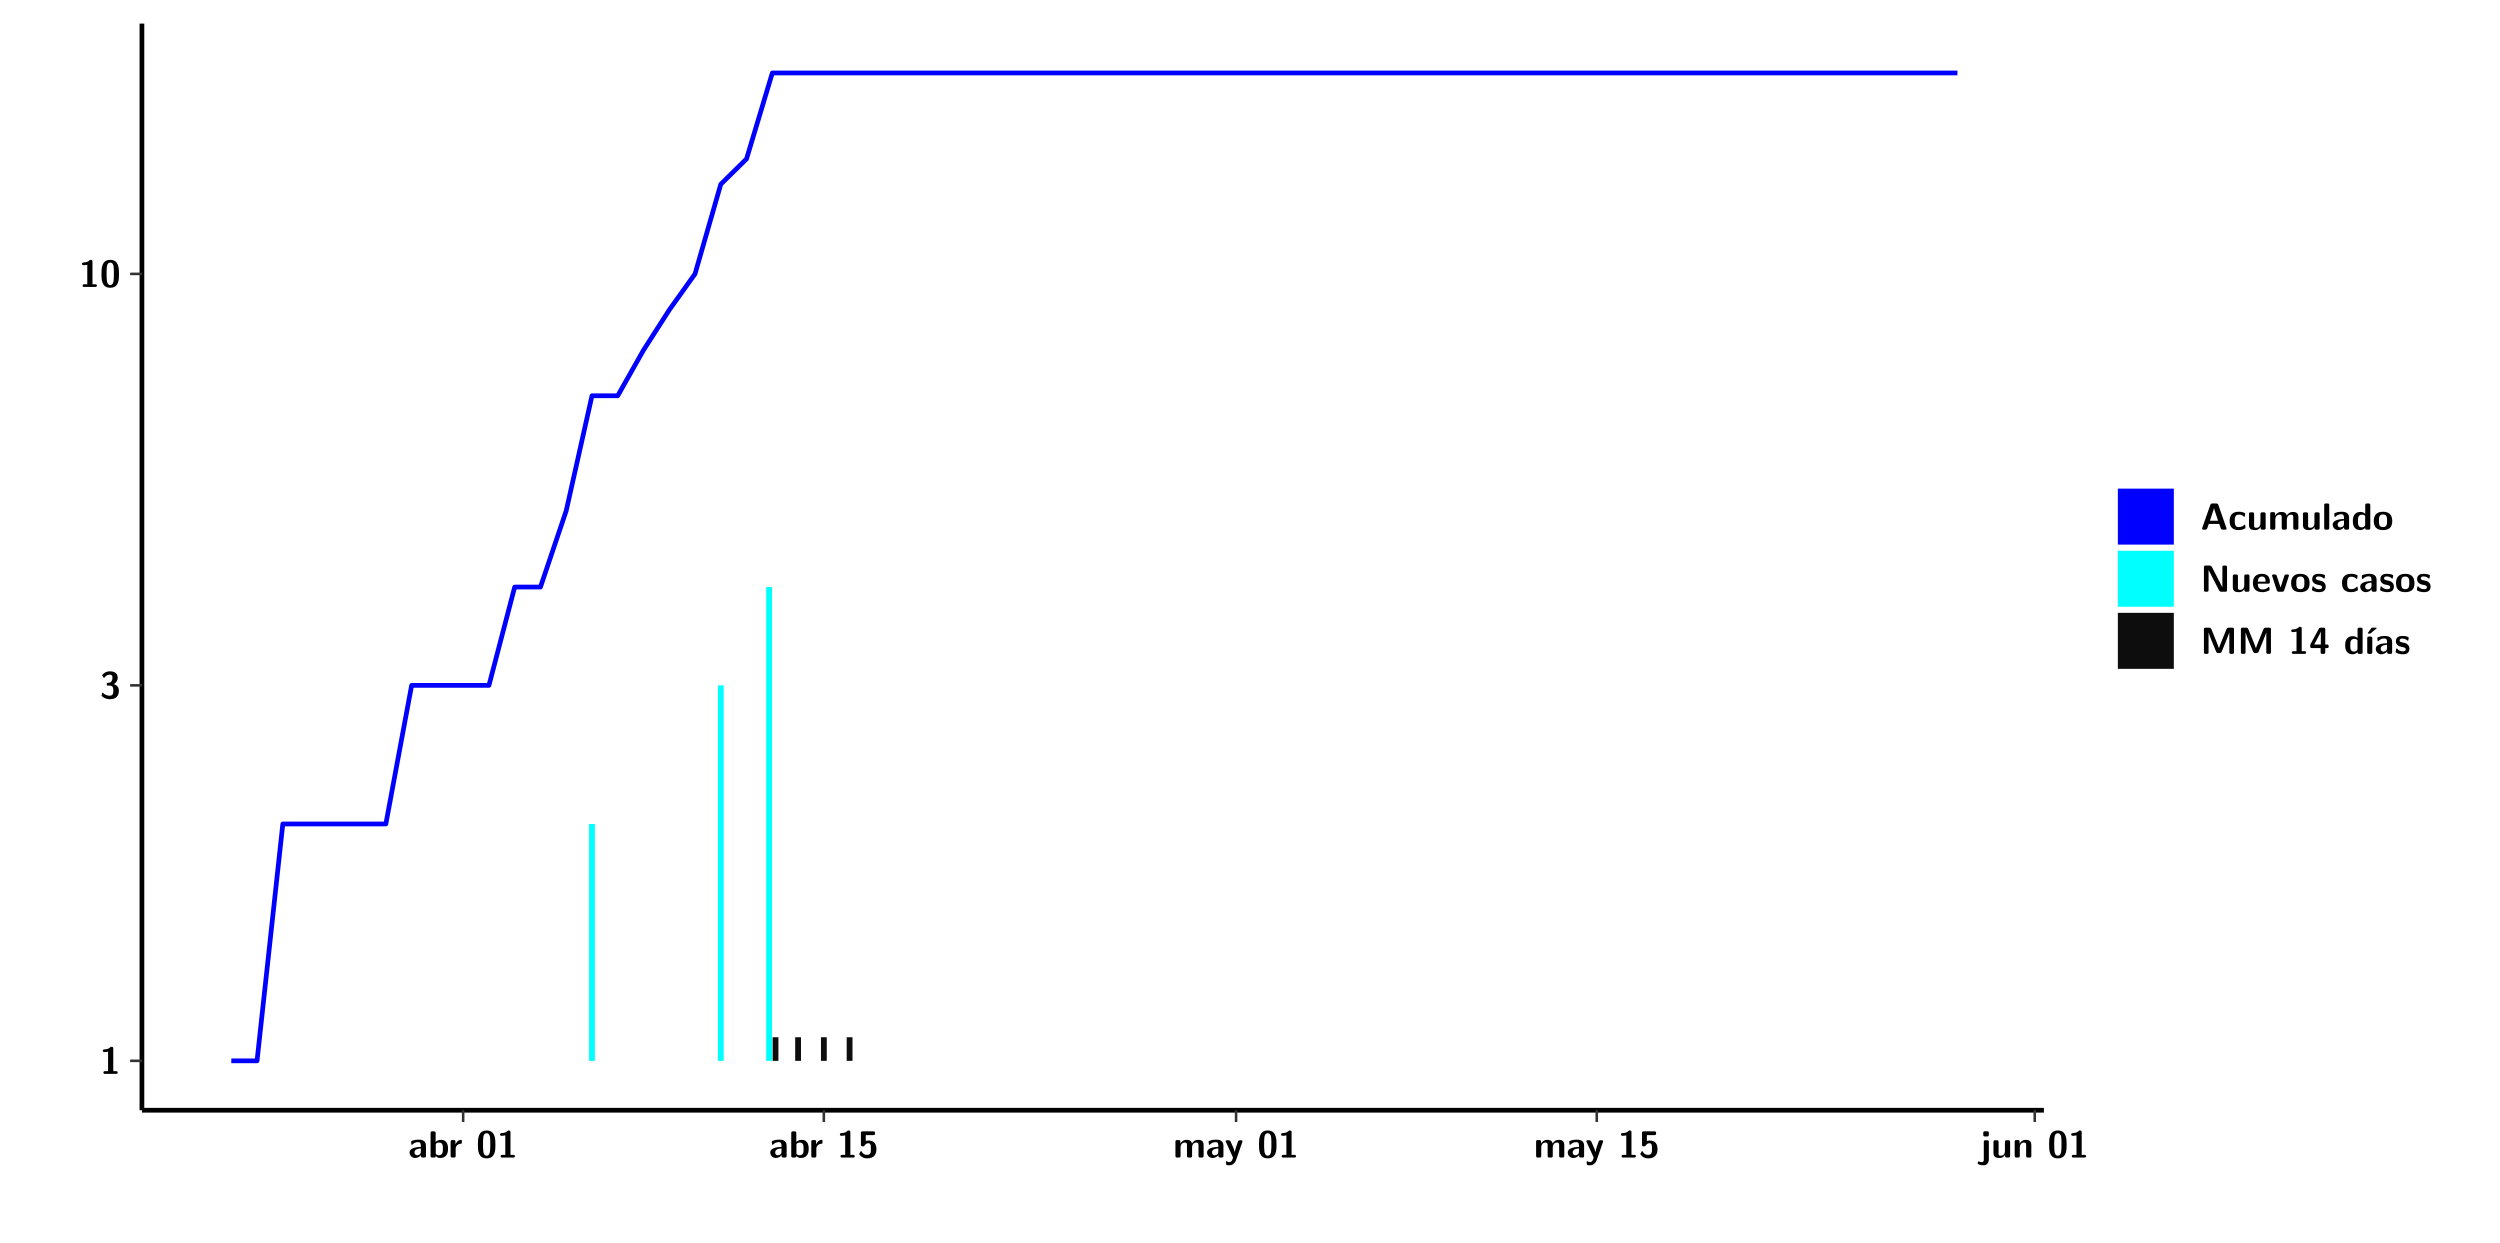
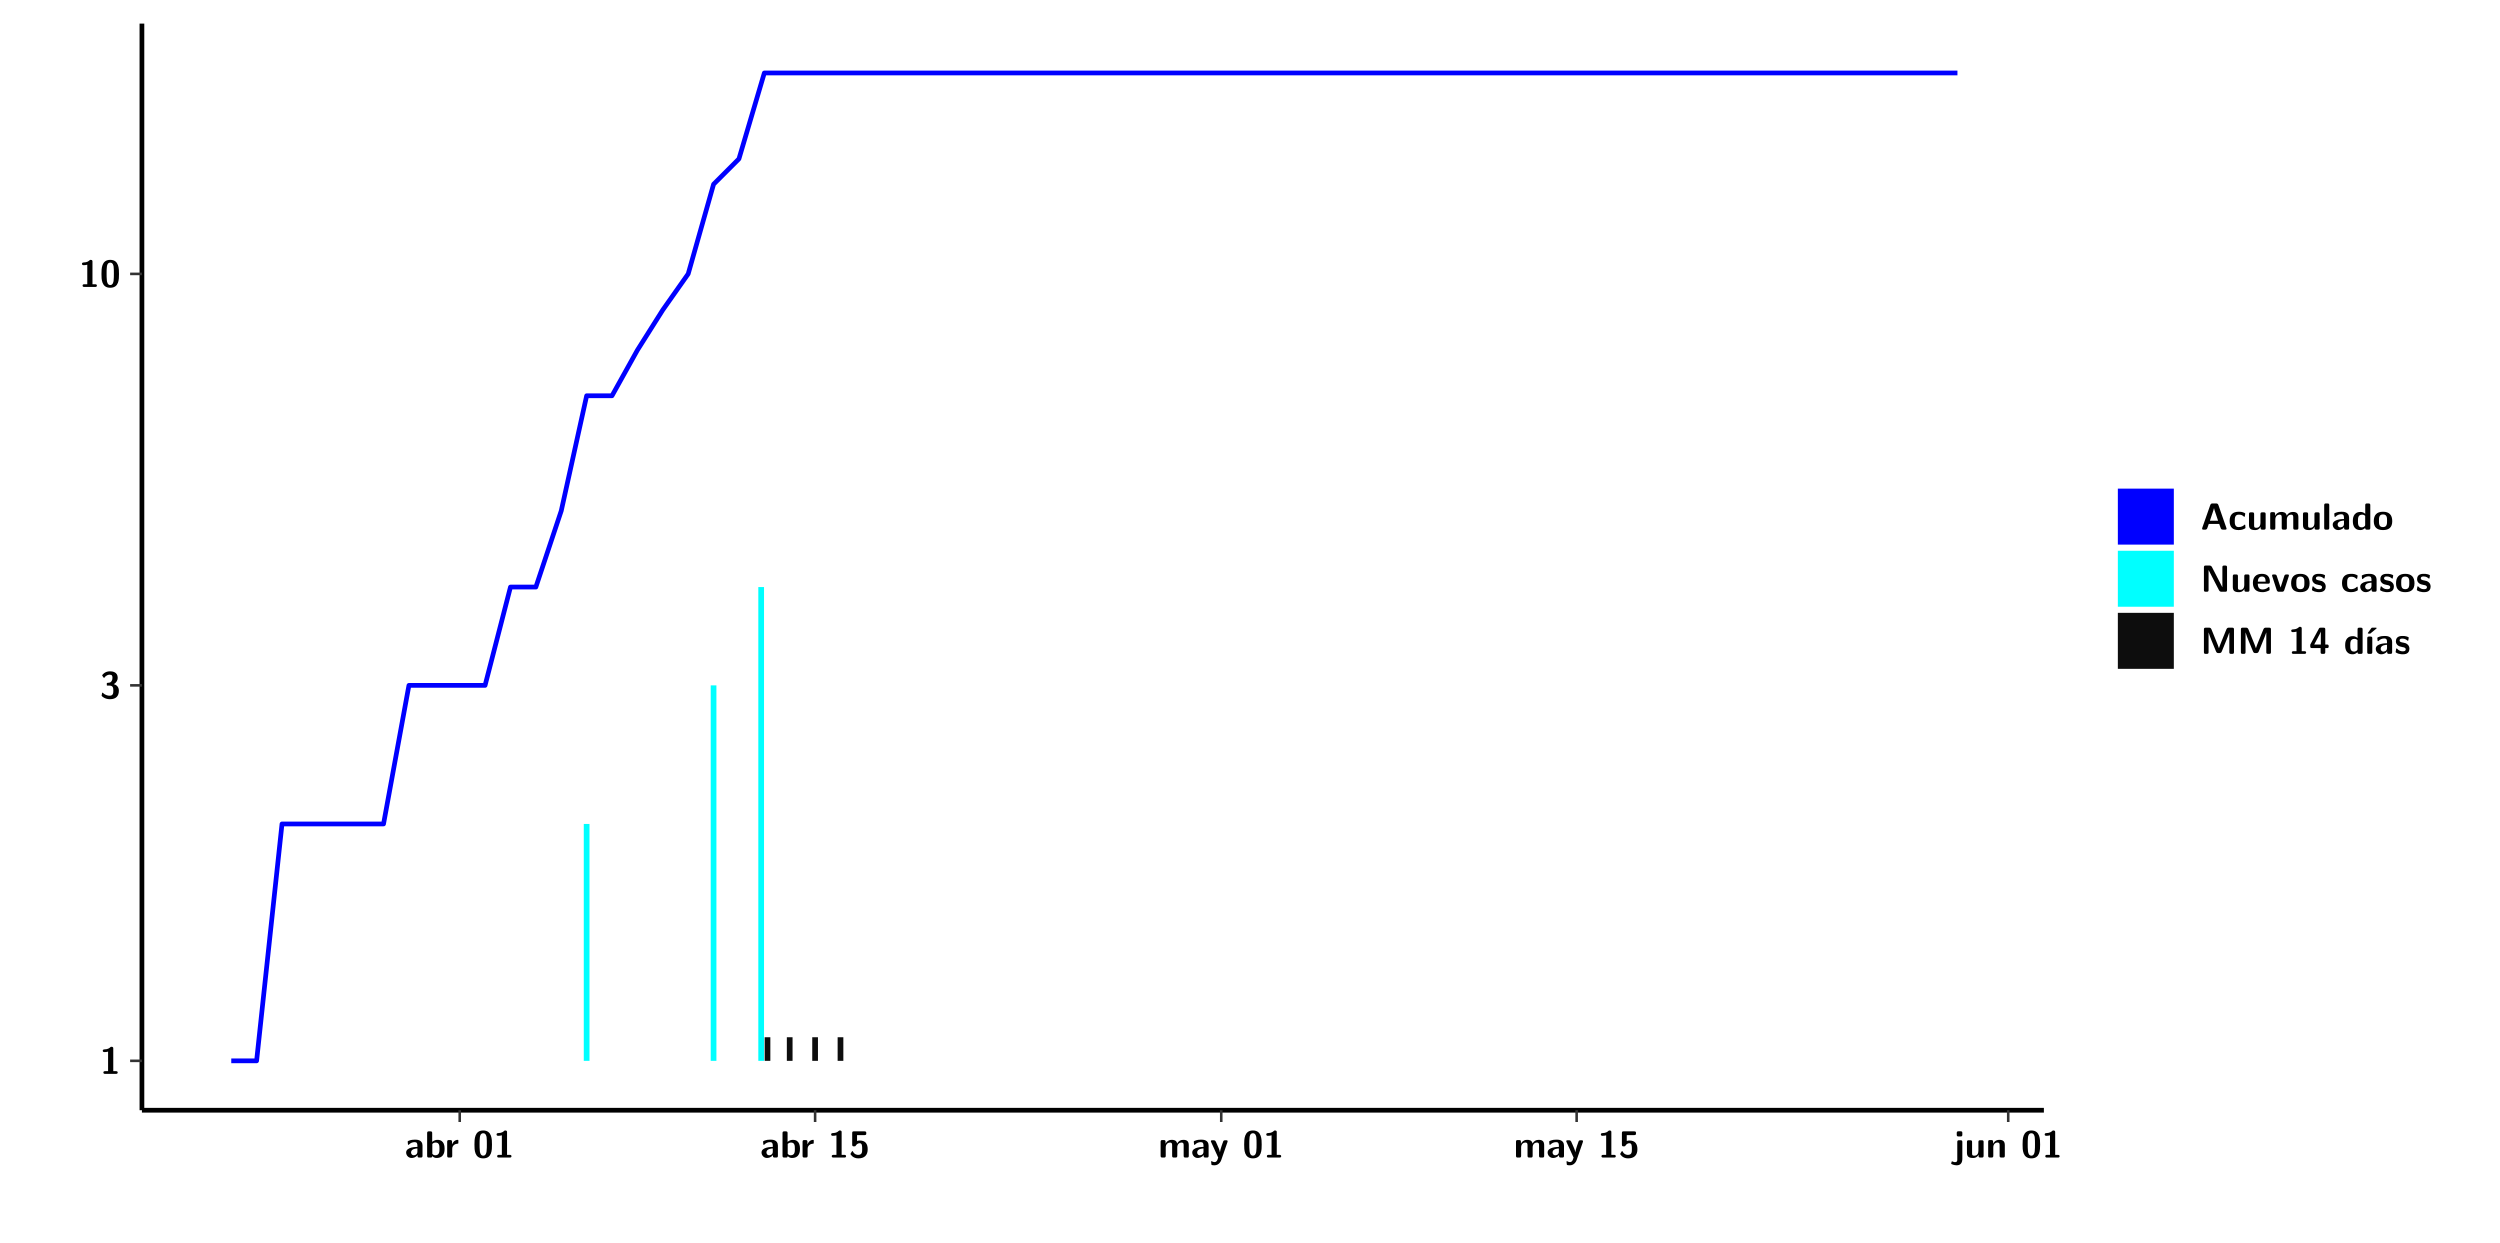
<svg xmlns="http://www.w3.org/2000/svg" xmlns:xlink="http://www.w3.org/1999/xlink" width="579.653pt" height="288pt" viewBox="0 0 579.653 288" version="1.1">
  <defs>
    <g>
      <symbol overflow="visible" id="glyph0-0">
        <path style="stroke:none;" d="" />
      </symbol>
      <symbol overflow="visible" id="glyph0-1">
        <path style="stroke:none;" d="M 3.109 -5.859 C 3.109 -6.016 3.109 -6.281 2.719 -6.281 C 2.547 -6.281 2.516 -6.266 2.406 -6.156 C 2.25 -6.016 1.922 -5.688 1.047 -5.672 C 0.891 -5.672 0.672 -5.609 0.672 -5.359 C 0.672 -5.047 0.969 -5.047 1.094 -5.047 C 1.344 -5.047 1.656 -5.078 1.906 -5.156 L 1.906 -0.625 L 1.234 -0.625 C 1.109 -0.625 0.812 -0.625 0.812 -0.312 C 0.812 0 1.109 0 1.234 0 L 3.719 0 C 3.828 0 4.141 0 4.141 -0.312 C 4.141 -0.625 3.828 -0.625 3.719 -0.625 L 3.109 -0.625 Z M 3.109 -5.859 " />
      </symbol>
      <symbol overflow="visible" id="glyph0-2">
        <path style="stroke:none;" d="M 0.844 -4.859 C 0.906 -4.766 0.953 -4.766 0.969 -4.766 C 1.031 -4.766 1.047 -4.797 1.094 -4.859 C 1.547 -5.5 2.172 -5.5 2.281 -5.5 C 2.844 -5.5 2.922 -5.203 2.922 -4.781 C 2.922 -4.656 2.922 -4.234 2.641 -3.906 C 2.438 -3.656 2.219 -3.641 1.953 -3.625 C 1.859 -3.609 1.688 -3.609 1.672 -3.578 C 1.609 -3.562 1.609 -3.5 1.609 -3.359 L 1.609 -3.203 C 1.609 -2.984 1.609 -2.969 1.844 -2.969 L 2.219 -2.969 C 3.031 -2.969 3.125 -2.469 3.125 -1.797 C 3.125 -1.203 3.062 -0.625 2.266 -0.625 C 1.984 -0.625 1.328 -0.688 0.75 -1.25 C 0.672 -1.328 0.656 -1.328 0.625 -1.328 C 0.531 -1.328 0.516 -1.25 0.516 -1.234 C 0.516 -1.234 0.406 -0.672 0.406 -0.625 C 0.406 -0.516 1.156 0.188 2.312 0.188 C 3.812 0.188 4.406 -0.609 4.406 -1.781 C 4.406 -2.562 3.984 -3.109 3.203 -3.297 C 3.906 -3.688 4.141 -4.266 4.141 -4.766 C 4.141 -6.156 2.891 -6.281 2.328 -6.281 C 1.125 -6.281 0.531 -5.422 0.531 -5.344 C 0.531 -5.297 0.594 -5.219 0.594 -5.219 Z M 0.844 -4.859 " />
      </symbol>
      <symbol overflow="visible" id="glyph0-3">
        <path style="stroke:none;" d="M 4.438 -3 C 4.438 -4.203 4.438 -6.281 2.406 -6.281 C 0.375 -6.281 0.375 -4.219 0.375 -3 C 0.375 -1.812 0.375 0.188 2.406 0.188 C 4.438 0.188 4.438 -1.781 4.438 -3 Z M 2.406 -0.438 C 1.75 -0.438 1.656 -1.25 1.625 -1.484 C 1.562 -1.953 1.562 -2.766 1.562 -3.125 C 1.562 -3.641 1.562 -4.203 1.625 -4.641 C 1.641 -4.875 1.734 -5.641 2.406 -5.641 C 3.047 -5.641 3.156 -4.906 3.188 -4.734 C 3.25 -4.281 3.25 -3.594 3.25 -3.125 C 3.25 -2.625 3.25 -1.953 3.188 -1.469 C 3.156 -1.234 3.062 -0.438 2.406 -0.438 Z M 2.406 -0.438 " />
      </symbol>
      <symbol overflow="visible" id="glyph0-4">
        <path style="stroke:none;" d="M 4.062 -2.766 C 4.062 -4.156 2.734 -4.156 2.297 -4.156 C 1.891 -4.156 1.453 -4.125 0.859 -3.891 C 0.672 -3.797 0.625 -3.781 0.625 -3.688 C 0.625 -3.625 0.688 -3.109 0.688 -3.047 C 0.703 -2.984 0.75 -2.938 0.812 -2.938 C 0.844 -2.938 0.875 -2.969 0.906 -3 C 1.281 -3.391 1.719 -3.578 2.266 -3.578 C 2.734 -3.578 2.875 -3.297 2.875 -2.781 L 2.875 -2.469 C 2.562 -2.469 0.266 -2.453 0.266 -1.172 C 0.266 -0.547 0.766 0.094 1.531 0.094 C 1.828 0.094 2.484 0.016 2.906 -0.594 L 2.906 -0.422 C 2.906 -0.141 2.969 0 3.328 0 L 3.641 0 C 3.984 0 4.062 -0.109 4.062 -0.422 Z M 2.875 -1.344 C 2.875 -0.531 2.047 -0.531 2.016 -0.531 C 1.641 -0.531 1.406 -0.844 1.406 -1.188 C 1.406 -2.047 2.625 -2.109 2.875 -2.109 Z M 2.875 -1.344 " />
      </symbol>
      <symbol overflow="visible" id="glyph0-5">
        <path style="stroke:none;" d="M 1.703 -5.656 C 1.703 -5.938 1.641 -6.078 1.281 -6.078 L 0.953 -6.078 C 0.641 -6.078 0.531 -5.984 0.531 -5.656 L 0.531 -0.422 C 0.531 -0.109 0.625 0 0.953 0 L 1.312 0 C 1.453 0 1.719 0 1.734 -0.344 C 2.125 0.094 2.578 0.094 2.719 0.094 C 4.578 0.094 4.578 -1.594 4.578 -2.031 C 4.578 -2.453 4.578 -4.109 2.938 -4.109 C 2.219 -4.109 1.781 -3.703 1.703 -3.625 Z M 1.734 -3.172 C 1.844 -3.281 2.109 -3.484 2.5 -3.484 C 3.391 -3.484 3.391 -2.672 3.391 -2.016 C 3.391 -1.375 3.391 -0.531 2.406 -0.531 C 2.047 -0.531 1.828 -0.75 1.734 -0.875 Z M 1.734 -3.172 " />
      </symbol>
      <symbol overflow="visible" id="glyph0-6">
        <path style="stroke:none;" d="M 1.703 -2.016 C 1.703 -2.844 2.391 -3.188 2.938 -3.219 C 3.109 -3.234 3.125 -3.234 3.125 -3.469 L 3.125 -3.875 C 3.125 -4.047 3.125 -4.109 2.969 -4.109 C 2.719 -4.109 2.078 -4.031 1.672 -3.078 L 1.656 -3.078 L 1.656 -3.641 C 1.656 -3.922 1.594 -4.062 1.234 -4.062 L 0.953 -4.062 C 0.641 -4.062 0.531 -3.969 0.531 -3.641 L 0.531 -0.422 C 0.531 -0.109 0.625 0 0.953 0 L 1.281 0 C 1.609 0 1.703 -0.109 1.703 -0.422 Z M 1.703 -2.016 " />
      </symbol>
      <symbol overflow="visible" id="glyph0-7">
        <path style="stroke:none;" d="M 1.859 -5.203 L 3.578 -5.203 C 4 -5.203 4 -5.406 4 -5.641 C 4 -5.875 4 -6.078 3.578 -6.078 L 1.141 -6.078 C 0.875 -6.078 0.734 -6.031 0.734 -5.688 L 0.734 -3 C 0.734 -2.609 0.922 -2.594 1.172 -2.594 C 1.391 -2.594 1.469 -2.594 1.594 -2.812 C 1.812 -3.141 2.109 -3.328 2.469 -3.328 C 3.047 -3.328 3.047 -2.656 3.047 -1.969 C 3.047 -1.297 3.047 -0.625 2.125 -0.625 C 1.844 -0.625 1.25 -0.703 0.906 -1.406 C 0.875 -1.453 0.844 -1.5 0.781 -1.5 C 0.719 -1.5 0.703 -1.469 0.656 -1.391 C 0.531 -1.188 0.328 -0.891 0.328 -0.828 C 0.328 -0.75 0.891 0.188 2.141 0.188 C 3.562 0.188 4.328 -0.516 4.328 -1.938 C 4.328 -3.094 3.844 -3.953 2.5 -3.953 C 2.281 -3.953 2.078 -3.922 1.859 -3.844 Z M 1.859 -5.203 " />
      </symbol>
      <symbol overflow="visible" id="glyph0-8">
        <path style="stroke:none;" d="M 7.062 -2.844 C 7.062 -3.75 6.672 -4.109 5.781 -4.109 C 5.156 -4.109 4.688 -3.828 4.359 -3.25 C 4.219 -4.078 3.484 -4.109 3.109 -4.109 C 2.938 -4.109 2.578 -4.109 2.188 -3.828 C 1.906 -3.625 1.734 -3.344 1.672 -3.203 L 1.672 -3.641 C 1.672 -3.922 1.609 -4.062 1.25 -4.062 L 0.953 -4.062 C 0.625 -4.062 0.531 -3.969 0.531 -3.641 L 0.531 -0.422 C 0.531 -0.109 0.625 0 0.953 0 L 1.297 0 C 1.625 0 1.719 -0.109 1.719 -0.422 L 1.719 -2.359 C 1.719 -3.141 2.25 -3.484 2.688 -3.484 C 3.109 -3.484 3.203 -3.297 3.203 -2.828 L 3.203 -0.422 C 3.203 -0.109 3.297 0 3.625 0 L 3.969 0 C 4.297 0 4.391 -0.109 4.391 -0.422 L 4.391 -2.359 C 4.391 -3.141 4.922 -3.484 5.359 -3.484 C 5.781 -3.484 5.875 -3.297 5.875 -2.828 L 5.875 -0.422 C 5.875 -0.109 5.969 0 6.297 0 L 6.641 0 C 6.984 0 7.062 -0.109 7.062 -0.422 Z M 7.062 -2.844 " />
      </symbol>
      <symbol overflow="visible" id="glyph0-9">
        <path style="stroke:none;" d="M 4.109 -3.609 C 4.141 -3.719 4.141 -3.734 4.141 -3.781 C 4.141 -4.016 3.906 -4.016 3.797 -4.016 L 3.609 -4.016 C 3.469 -4.016 3.266 -4.016 3.141 -3.812 C 3.109 -3.766 2.406 -1.828 2.359 -1.25 L 2.344 -1.25 C 2.312 -1.672 1.953 -2.484 1.562 -3.328 C 1.328 -3.891 1.266 -4.016 0.828 -4.016 L 0.594 -4.016 C 0.469 -4.016 0.25 -4.016 0.25 -3.781 C 0.25 -3.75 0.281 -3.688 0.297 -3.641 L 1.953 0 C 1.891 0.188 1.859 0.281 1.828 0.375 C 1.734 0.656 1.578 1.047 1.109 1.047 C 0.812 1.047 0.609 0.922 0.516 0.875 C 0.469 0.844 0.453 0.828 0.422 0.828 C 0.391 0.828 0.312 0.859 0.312 0.969 C 0.312 1.031 0.375 1.641 0.391 1.672 C 0.469 1.781 0.953 1.797 1.094 1.797 C 2.172 1.797 2.609 0.766 2.672 0.547 Z M 4.109 -3.609 " />
      </symbol>
      <symbol overflow="visible" id="glyph0-10">
        <path style="stroke:none;" d="M 1.969 -5.672 C 1.969 -5.953 1.906 -6.094 1.547 -6.094 L 1.094 -6.094 C 0.766 -6.094 0.672 -5.984 0.672 -5.672 L 0.672 -5.312 C 0.672 -5.031 0.734 -4.891 1.094 -4.891 L 1.547 -4.891 C 1.875 -4.891 1.969 -5 1.969 -5.312 Z M 0.797 0.484 C 0.797 0.703 0.797 1.062 0.25 1.062 C 0.156 1.062 -0.094 1.031 -0.266 0.922 C -0.359 0.875 -0.375 0.875 -0.406 0.875 C -0.484 0.875 -0.5 0.922 -0.547 1.094 C -0.609 1.281 -0.625 1.359 -0.625 1.391 C -0.625 1.547 0.109 1.797 0.656 1.797 C 1.625 1.797 1.969 1.141 1.969 0.281 L 1.969 -3.594 C 1.969 -3.875 1.906 -4.016 1.547 -4.016 L 1.219 -4.016 C 0.891 -4.016 0.797 -3.906 0.797 -3.594 Z M 0.797 0.484 " />
      </symbol>
      <symbol overflow="visible" id="glyph0-11">
        <path style="stroke:none;" d="M 4.391 -3.594 C 4.391 -3.875 4.328 -4.016 3.969 -4.016 L 3.609 -4.016 C 3.281 -4.016 3.188 -3.906 3.188 -3.594 L 3.188 -1.516 C 3.188 -0.938 2.891 -0.438 2.266 -0.438 C 1.766 -0.438 1.719 -0.562 1.719 -1.031 L 1.719 -3.594 C 1.719 -3.875 1.656 -4.016 1.297 -4.016 L 0.953 -4.016 C 0.625 -4.016 0.531 -3.922 0.531 -3.594 L 0.531 -1.109 C 0.531 -0.172 1.031 0.094 1.953 0.094 C 2.188 0.094 2.812 0.094 3.219 -0.656 L 3.219 -0.422 C 3.219 -0.141 3.281 0 3.641 0 L 3.969 0 C 4.297 0 4.391 -0.109 4.391 -0.422 Z M 4.391 -3.594 " />
      </symbol>
      <symbol overflow="visible" id="glyph0-12">
        <path style="stroke:none;" d="M 4.391 -2.844 C 4.391 -3.75 4 -4.109 3.109 -4.109 C 2.188 -4.109 1.781 -3.438 1.672 -3.203 L 1.672 -3.641 C 1.672 -3.922 1.609 -4.062 1.25 -4.062 L 0.953 -4.062 C 0.625 -4.062 0.531 -3.969 0.531 -3.641 L 0.531 -0.422 C 0.531 -0.109 0.625 0 0.953 0 L 1.297 0 C 1.625 0 1.719 -0.109 1.719 -0.422 L 1.719 -2.359 C 1.719 -3.125 2.219 -3.484 2.688 -3.484 C 3.109 -3.484 3.188 -3.281 3.188 -2.828 L 3.188 -0.422 C 3.188 -0.141 3.25 0 3.609 0 L 3.969 0 C 4.297 0 4.391 -0.109 4.391 -0.422 Z M 4.391 -2.844 " />
      </symbol>
      <symbol overflow="visible" id="glyph0-13">
        <path style="stroke:none;" d="M 4.156 -5.703 C 4.031 -6.078 3.766 -6.078 3.594 -6.078 L 2.828 -6.078 C 2.641 -6.078 2.391 -6.078 2.266 -5.703 L 0.406 -0.406 C 0.375 -0.297 0.375 -0.281 0.375 -0.234 C 0.375 0 0.594 0 0.703 0 L 1.031 0 C 1.188 0 1.453 0 1.578 -0.344 L 1.922 -1.328 L 4.344 -1.328 L 4.641 -0.484 C 4.75 -0.172 4.812 0 5.234 0 L 5.703 0 C 5.828 0 6.047 0 6.047 -0.234 C 6.047 -0.281 6.047 -0.297 6 -0.406 Z M 2.812 -3.938 C 2.938 -4.328 3.062 -4.656 3.125 -4.969 L 3.141 -4.969 C 3.188 -4.766 3.188 -4.75 3.25 -4.547 L 4.078 -2.078 L 2.188 -2.078 Z M 2.812 -3.938 " />
      </symbol>
      <symbol overflow="visible" id="glyph0-14">
        <path style="stroke:none;" d="M 4 -0.438 C 4 -0.531 3.969 -0.938 3.953 -1.047 C 3.953 -1.078 3.938 -1.172 3.844 -1.172 C 3.812 -1.172 3.797 -1.172 3.703 -1.078 C 3.562 -0.953 3.141 -0.594 2.422 -0.594 C 1.516 -0.594 1.516 -1.469 1.516 -2.031 C 1.516 -2.75 1.562 -3.484 2.453 -3.484 C 3.031 -3.484 3.266 -3.344 3.578 -3.078 C 3.688 -2.984 3.703 -2.984 3.734 -2.984 C 3.828 -2.984 3.844 -3.062 3.844 -3.094 C 3.859 -3.172 3.953 -3.656 3.953 -3.703 C 3.953 -3.781 3.891 -3.812 3.75 -3.891 C 3.328 -4.078 3.062 -4.156 2.453 -4.156 C 1.141 -4.156 0.328 -3.547 0.328 -2.016 C 0.328 -0.562 1.078 0.094 2.406 0.094 C 2.641 0.094 3.172 0.094 3.75 -0.203 C 4 -0.344 4 -0.344 4 -0.438 Z M 4 -0.438 " />
      </symbol>
      <symbol overflow="visible" id="glyph0-15">
        <path style="stroke:none;" d="M 1.703 -5.656 C 1.703 -5.938 1.641 -6.078 1.281 -6.078 L 0.953 -6.078 C 0.641 -6.078 0.531 -5.984 0.531 -5.656 L 0.531 -0.422 C 0.531 -0.109 0.625 0 0.953 0 L 1.281 0 C 1.609 0 1.703 -0.109 1.703 -0.422 Z M 1.703 -5.656 " />
      </symbol>
      <symbol overflow="visible" id="glyph0-16">
        <path style="stroke:none;" d="M 4.375 -5.656 C 4.375 -5.938 4.312 -6.078 3.953 -6.078 L 3.625 -6.078 C 3.297 -6.078 3.203 -5.969 3.203 -5.656 L 3.203 -3.672 C 2.812 -4.047 2.375 -4.109 2.109 -4.109 C 0.328 -4.109 0.328 -2.422 0.328 -2 C 0.328 -1.594 0.328 0.094 2.062 0.094 C 2.422 0.094 2.812 -0.016 3.188 -0.406 C 3.188 -0.094 3.297 0 3.609 0 L 3.953 0 C 4.281 0 4.375 -0.109 4.375 -0.422 Z M 3.188 -1.094 C 3.188 -0.953 3.188 -0.875 2.922 -0.688 C 2.703 -0.547 2.5 -0.531 2.406 -0.531 C 1.516 -0.531 1.516 -1.344 1.516 -2 C 1.516 -2.656 1.516 -3.484 2.5 -3.484 C 2.75 -3.484 2.984 -3.391 3.188 -3.203 Z M 3.188 -1.094 " />
      </symbol>
      <symbol overflow="visible" id="glyph0-17">
        <path style="stroke:none;" d="M 4.547 -1.969 C 4.547 -3.406 3.844 -4.156 2.406 -4.156 C 0.953 -4.156 0.266 -3.391 0.266 -1.969 C 0.266 -0.547 1.031 0.094 2.406 0.094 C 3.781 0.094 4.547 -0.531 4.547 -1.969 Z M 2.406 -0.594 C 1.469 -0.594 1.469 -1.375 1.469 -2.078 C 1.469 -2.75 1.469 -3.531 2.406 -3.531 C 3.344 -3.531 3.344 -2.766 3.344 -2.078 C 3.344 -1.391 3.344 -0.594 2.406 -0.594 Z M 2.406 -0.594 " />
      </symbol>
      <symbol overflow="visible" id="glyph0-18">
        <path style="stroke:none;" d="M 2.656 -5.734 C 2.469 -6.078 2.203 -6.078 2.031 -6.078 L 1.219 -6.078 C 0.906 -6.078 0.797 -5.984 0.797 -5.656 L 0.797 -0.422 C 0.797 -0.109 0.891 0 1.219 0 L 1.453 0 C 1.781 0 1.875 -0.109 1.875 -0.422 L 1.875 -5.016 L 1.891 -5.016 L 4.297 -0.344 C 4.484 0 4.75 0 4.922 0 L 5.734 0 C 6.062 0 6.156 -0.109 6.156 -0.422 L 6.156 -5.656 C 6.156 -5.938 6.094 -6.078 5.734 -6.078 L 5.5 -6.078 C 5.156 -6.078 5.078 -5.969 5.078 -5.656 L 5.078 -1.062 L 5.062 -1.062 Z M 2.656 -5.734 " />
      </symbol>
      <symbol overflow="visible" id="glyph0-19">
        <path style="stroke:none;" d="M 3.781 -1.875 C 3.984 -1.875 4.203 -1.891 4.203 -2.281 C 4.203 -3.406 3.672 -4.156 2.359 -4.156 C 0.969 -4.156 0.266 -3.375 0.266 -2.047 C 0.266 -0.609 1.109 0.094 2.484 0.094 C 2.812 0.094 3.312 0.047 3.891 -0.234 C 4.078 -0.328 4.141 -0.359 4.141 -0.469 C 4.141 -0.531 4.125 -0.781 4.109 -0.844 C 4.078 -1.125 4.062 -1.125 3.984 -1.125 C 3.953 -1.125 3.938 -1.125 3.844 -1.047 C 3.328 -0.594 2.797 -0.531 2.516 -0.531 C 1.531 -0.531 1.422 -1.312 1.391 -1.875 Z M 1.406 -2.344 C 1.422 -2.875 1.609 -3.531 2.359 -3.531 C 3.062 -3.531 3.203 -3.031 3.219 -2.344 Z M 1.406 -2.344 " />
      </symbol>
      <symbol overflow="visible" id="glyph0-20">
        <path style="stroke:none;" d="M 4.109 -3.609 C 4.141 -3.719 4.141 -3.75 4.141 -3.766 C 4.141 -4.016 3.922 -4.016 3.797 -4.016 L 3.609 -4.016 C 3.25 -4.016 3.141 -3.891 3.062 -3.641 L 2.203 -0.984 L 1.328 -3.641 C 1.266 -3.828 1.203 -4.016 0.781 -4.016 L 0.578 -4.016 C 0.453 -4.016 0.234 -4.016 0.234 -3.766 C 0.234 -3.75 0.234 -3.719 0.266 -3.609 L 1.312 -0.375 C 1.438 0 1.703 0 1.859 0 L 2.5 0 C 2.672 0 2.938 0 3.062 -0.375 Z M 4.109 -3.609 " />
      </symbol>
      <symbol overflow="visible" id="glyph0-21">
        <path style="stroke:none;" d="M 3.469 -1.234 C 3.469 -1.734 3.203 -2.031 3.047 -2.172 C 2.703 -2.484 2.391 -2.547 2.031 -2.609 C 1.547 -2.703 1.188 -2.766 1.188 -3.109 C 1.188 -3.469 1.484 -3.547 1.828 -3.547 C 2.406 -3.547 2.719 -3.328 2.953 -3.125 C 3.047 -3.047 3.062 -3.047 3.094 -3.047 C 3.188 -3.047 3.203 -3.125 3.203 -3.156 C 3.219 -3.219 3.312 -3.719 3.312 -3.766 C 3.312 -3.906 2.844 -4.031 2.75 -4.062 C 2.406 -4.156 2.125 -4.156 1.891 -4.156 C 1.5 -4.156 0.328 -4.156 0.328 -2.906 C 0.328 -2.484 0.516 -2.219 0.75 -2 C 1.062 -1.734 1.406 -1.672 1.906 -1.562 C 2.156 -1.531 2.609 -1.453 2.609 -1.062 C 2.609 -0.656 2.266 -0.594 1.922 -0.594 C 1.531 -0.594 1.047 -0.703 0.625 -1.188 C 0.594 -1.234 0.562 -1.266 0.516 -1.266 C 0.422 -1.266 0.406 -1.188 0.391 -1.125 C 0.375 -1.016 0.266 -0.516 0.266 -0.422 C 0.266 -0.266 0.922 -0.062 0.922 -0.047 C 1.406 0.094 1.766 0.094 1.922 0.094 C 2.359 0.094 3.469 0.062 3.469 -1.234 Z M 3.469 -1.234 " />
      </symbol>
      <symbol overflow="visible" id="glyph0-22">
        <path style="stroke:none;" d="M 4.859 -2.859 C 4.688 -2.422 4.359 -1.609 4.281 -1.312 C 4.203 -1.625 3.844 -2.484 3.656 -2.953 L 2.531 -5.719 C 2.391 -6.078 2.109 -6.078 1.953 -6.078 L 1.219 -6.078 C 0.906 -6.078 0.797 -5.984 0.797 -5.656 L 0.797 -0.422 C 0.797 -0.109 0.891 0 1.219 0 L 1.453 0 C 1.781 0 1.875 -0.109 1.875 -0.422 L 1.875 -4.953 L 1.891 -4.953 C 1.984 -4.562 2.375 -3.578 2.578 -3.062 L 3.609 -0.562 C 3.766 -0.188 3.969 -0.188 4.266 -0.188 C 4.562 -0.188 4.781 -0.188 4.938 -0.562 L 6.062 -3.328 C 6.141 -3.531 6.625 -4.719 6.672 -4.953 L 6.688 -4.953 L 6.688 -0.422 C 6.688 -0.141 6.75 0 7.109 0 L 7.344 0 C 7.672 0 7.766 -0.109 7.766 -0.422 L 7.766 -5.656 C 7.766 -5.938 7.703 -6.078 7.344 -6.078 L 6.609 -6.078 C 6.391 -6.078 6.172 -6.062 6.016 -5.703 Z M 4.859 -2.859 " />
      </symbol>
      <symbol overflow="visible" id="glyph0-23">
        <path style="stroke:none;" d="M 0.344 -2.297 C 0.266 -2.172 0.266 -2.141 0.266 -1.984 L 0.266 -1.766 C 0.266 -1.484 0.328 -1.344 0.688 -1.344 L 2.672 -1.344 L 2.672 -0.422 C 2.672 -0.141 2.719 0 3.078 0 L 3.328 0 C 3.656 0 3.75 -0.109 3.75 -0.422 L 3.75 -1.344 L 4.125 -1.344 C 4.391 -1.344 4.547 -1.406 4.547 -1.75 C 4.547 -2.078 4.422 -2.172 4.125 -2.172 L 3.75 -2.172 L 3.75 -5.656 C 3.75 -5.984 3.656 -6.078 3.328 -6.078 L 2.688 -6.078 C 2.531 -6.078 2.391 -6.078 2.281 -5.875 Z M 1.188 -2.172 C 2.578 -4.75 2.672 -5.016 2.703 -5.156 L 2.719 -5.156 L 2.719 -2.172 Z M 1.188 -2.172 " />
      </symbol>
      <symbol overflow="visible" id="glyph0-24">
        <path style="stroke:none;" d="M 3.906 -5.844 C 3.953 -5.875 4 -5.922 4 -5.969 C 4 -6.078 3.906 -6.078 3.766 -6.078 L 3.047 -6.078 C 2.875 -6.078 2.859 -6.078 2.781 -5.984 L 2.031 -4.953 C 1.953 -4.859 1.953 -4.844 1.953 -4.828 C 1.953 -4.703 2.047 -4.703 2.188 -4.703 L 2.516 -4.703 Z M 3.906 -5.844 " />
      </symbol>
      <symbol overflow="visible" id="glyph0-25">
        <path style="stroke:none;" d="M 1.703 -3.594 C 1.703 -3.875 1.641 -4.016 1.281 -4.016 L 0.953 -4.016 C 0.641 -4.016 0.531 -3.922 0.531 -3.594 L 0.531 -0.422 C 0.531 -0.109 0.625 0 0.953 0 L 1.281 0 C 1.609 0 1.703 -0.109 1.703 -0.422 Z M 1.703 -3.594 " />
      </symbol>
    </g>
    <clipPath id="clip1">
      <path d="M 0 0 L 576.008 0 L 576.008 288 L 0 288 Z M 0 0 " />
    </clipPath>
    <clipPath id="clip2">
      <path d="M 32.906 5.477 L 473.898 5.477 L 473.898 257.414 L 32.906 257.414 Z M 32.906 5.477 " />
    </clipPath>
  </defs>
  <g id="surface1">
    <g clip-path="url(#clip1)" clip-rule="nonzero">
      <path style="fill-rule:nonzero;fill:rgb(100%,100%,100%);fill-opacity:1;stroke-width:0.598;stroke-linecap:round;stroke-linejoin:round;stroke:rgb(100%,100%,100%);stroke-opacity:1;stroke-miterlimit:10;" d="M 0 0 L 0 288.004 L 576.008 288.004 L 576.008 0 Z M 0 0 " transform="matrix(1,0,0,-1,0,288)" />
    </g>
    <g clip-path="url(#clip2)" clip-rule="nonzero">
      <path style=" stroke:none;fill-rule:nonzero;fill:rgb(100%,100%,100%);fill-opacity:1;" d="M 32.906 257.414 L 32.906 5.477 L 473.898 5.477 L 473.898 257.414 Z M 32.906 257.414 " />
    </g>
-     <path style=" stroke:none;fill-rule:nonzero;fill:rgb(0%,100%,100%);fill-opacity:1;" d="M 136.578 245.969 L 136.578 191.043 L 137.926 191.043 L 137.926 245.969 Z M 136.578 245.969 " />
-     <path style=" stroke:none;fill-rule:nonzero;fill:rgb(0%,100%,100%);fill-opacity:1;" d="M 166.449 245.969 L 166.449 158.914 L 167.793 158.914 L 167.793 245.969 Z M 166.449 245.969 " />
-     <path style=" stroke:none;fill-rule:nonzero;fill:rgb(0%,100%,100%);fill-opacity:1;" d="M 177.656 245.969 L 177.656 136.117 L 178.992 136.117 L 178.992 245.969 Z M 177.656 245.969 " />
-     <path style=" stroke:none;fill-rule:nonzero;fill:rgb(4.999%,4.999%,4.999%);fill-opacity:1;" d="M 179.141 245.969 L 179.141 240.496 L 180.484 240.496 L 180.484 245.969 Z M 179.141 245.969 " />
-     <path style=" stroke:none;fill-rule:nonzero;fill:rgb(4.999%,4.999%,4.999%);fill-opacity:1;" d="M 184.371 245.969 L 184.371 240.496 L 185.715 240.496 L 185.715 245.969 Z M 184.371 245.969 " />
-     <path style=" stroke:none;fill-rule:nonzero;fill:rgb(4.999%,4.999%,4.999%);fill-opacity:1;" d="M 190.348 245.969 L 190.348 240.496 L 191.695 240.496 L 191.695 245.969 Z M 190.348 245.969 " />
-     <path style=" stroke:none;fill-rule:nonzero;fill:rgb(4.999%,4.999%,4.999%);fill-opacity:1;" d="M 196.316 245.969 L 196.316 240.496 L 197.66 240.496 L 197.66 245.969 Z M 196.316 245.969 " />
-     <path style="fill:none;stroke-width:1.096;stroke-linecap:butt;stroke-linejoin:round;stroke:rgb(0%,0%,100%);stroke-opacity:1;stroke-miterlimit:10;" d="M 53.629 42.031 L 59.598 42.031 L 65.574 96.957 L 89.465 96.957 L 95.441 129.086 L 113.367 129.086 L 119.336 151.883 L 125.312 151.883 L 131.281 169.566 L 137.258 196.238 L 143.227 196.238 L 149.203 206.816 L 155.18 216.141 L 161.148 224.492 L 167.125 245.285 L 173.094 251.16 L 179.07 271.078 L 453.855 271.078 " transform="matrix(1,0,0,-1,0,288)" />
+     <path style=" stroke:none;fill-rule:nonzero;fill:rgb(0%,100%,100%);fill-opacity:1;" d="M 135.355 245.969 L 135.355 191.043 L 136.68 191.043 L 136.68 245.969 Z M 135.355 245.969 " />
+     <path style=" stroke:none;fill-rule:nonzero;fill:rgb(0%,100%,100%);fill-opacity:1;" d="M 164.785 245.969 L 164.785 158.914 L 166.109 158.914 L 166.109 245.969 Z M 164.785 245.969 " />
+     <path style=" stroke:none;fill-rule:nonzero;fill:rgb(0%,100%,100%);fill-opacity:1;" d="M 175.824 245.969 L 175.824 136.117 L 177.148 136.117 L 177.148 245.969 Z M 175.824 245.969 " />
+     <path style=" stroke:none;fill-rule:nonzero;fill:rgb(4.999%,4.999%,4.999%);fill-opacity:1;" d="M 177.297 245.969 L 177.297 240.496 L 178.613 240.496 L 178.613 245.969 Z M 177.297 245.969 " />
+     <path style=" stroke:none;fill-rule:nonzero;fill:rgb(4.999%,4.999%,4.999%);fill-opacity:1;" d="M 182.438 245.969 L 182.438 240.496 L 183.762 240.496 L 183.762 245.969 Z M 182.438 245.969 " />
+     <path style=" stroke:none;fill-rule:nonzero;fill:rgb(4.999%,4.999%,4.999%);fill-opacity:1;" d="M 188.328 245.969 L 188.328 240.496 L 189.652 240.496 L 189.652 245.969 Z M 188.328 245.969 " />
+     <path style=" stroke:none;fill-rule:nonzero;fill:rgb(4.999%,4.999%,4.999%);fill-opacity:1;" d="M 194.215 245.969 L 194.215 240.496 L 195.539 240.496 L 195.539 245.969 Z M 194.215 245.969 " />
+     <path style="fill:none;stroke-width:1.096;stroke-linecap:butt;stroke-linejoin:round;stroke:rgb(0%,0%,100%);stroke-opacity:1;stroke-miterlimit:10;" d="M 53.621 42.031 L 59.496 42.031 L 65.387 96.957 L 88.926 96.957 L 94.816 129.086 L 112.469 129.086 L 118.359 151.883 L 124.246 151.883 L 130.133 169.566 L 136.023 196.238 L 141.898 196.238 L 147.789 206.816 L 153.676 216.141 L 159.562 224.492 L 165.453 245.285 L 171.328 251.16 L 177.219 271.078 L 453.855 271.078 " transform="matrix(1,0,0,-1,0,288)" />
    <path style="fill:none;stroke-width:1.096;stroke-linecap:butt;stroke-linejoin:round;stroke:rgb(0%,0%,0%);stroke-opacity:1;stroke-miterlimit:10;" d="M 32.906 30.586 L 32.906 282.523 " transform="matrix(1,0,0,-1,0,288)" />
    <g style="fill:rgb(0%,0%,0%);fill-opacity:1;">
      <use xlink:href="#glyph0-1" x="23.153" y="248.986" />
    </g>
    <g style="fill:rgb(0%,0%,0%);fill-opacity:1;">
      <use xlink:href="#glyph0-2" x="23.153" y="161.933" />
    </g>
    <g style="fill:rgb(0%,0%,0%);fill-opacity:1;">
      <use xlink:href="#glyph0-1" x="18.331" y="66.531" />
      <use xlink:href="#glyph0-3" x="23.153" y="66.531" />
    </g>
    <path style="fill:none;stroke-width:0.598;stroke-linecap:butt;stroke-linejoin:round;stroke:rgb(20%,20%,20%);stroke-opacity:1;stroke-miterlimit:10;" d="M 30.168 42.031 L 32.906 42.031 " transform="matrix(1,0,0,-1,0,288)" />
    <path style="fill:none;stroke-width:0.598;stroke-linecap:butt;stroke-linejoin:round;stroke:rgb(20%,20%,20%);stroke-opacity:1;stroke-miterlimit:10;" d="M 30.168 129.086 L 32.906 129.086 " transform="matrix(1,0,0,-1,0,288)" />
    <path style="fill:none;stroke-width:0.598;stroke-linecap:butt;stroke-linejoin:round;stroke:rgb(20%,20%,20%);stroke-opacity:1;stroke-miterlimit:10;" d="M 30.168 224.492 L 32.906 224.492 " transform="matrix(1,0,0,-1,0,288)" />
    <path style="fill:none;stroke-width:1.096;stroke-linecap:butt;stroke-linejoin:round;stroke:rgb(0%,0%,0%);stroke-opacity:1;stroke-miterlimit:10;" d="M 32.906 30.586 L 473.898 30.586 " transform="matrix(1,0,0,-1,0,288)" />
-     <path style="fill:none;stroke-width:0.598;stroke-linecap:butt;stroke-linejoin:round;stroke:rgb(20%,20%,20%);stroke-opacity:1;stroke-miterlimit:10;" d="M 107.387 27.848 L 107.387 30.586 " transform="matrix(1,0,0,-1,0,288)" />
-     <path style="fill:none;stroke-width:0.598;stroke-linecap:butt;stroke-linejoin:round;stroke:rgb(20%,20%,20%);stroke-opacity:1;stroke-miterlimit:10;" d="M 191.016 27.848 L 191.016 30.586 " transform="matrix(1,0,0,-1,0,288)" />
-     <path style="fill:none;stroke-width:0.598;stroke-linecap:butt;stroke-linejoin:round;stroke:rgb(20%,20%,20%);stroke-opacity:1;stroke-miterlimit:10;" d="M 286.598 27.848 L 286.598 30.586 " transform="matrix(1,0,0,-1,0,288)" />
-     <path style="fill:none;stroke-width:0.598;stroke-linecap:butt;stroke-linejoin:round;stroke:rgb(20%,20%,20%);stroke-opacity:1;stroke-miterlimit:10;" d="M 370.227 27.848 L 370.227 30.586 " transform="matrix(1,0,0,-1,0,288)" />
-     <path style="fill:none;stroke-width:0.598;stroke-linecap:butt;stroke-linejoin:round;stroke:rgb(20%,20%,20%);stroke-opacity:1;stroke-miterlimit:10;" d="M 471.777 27.848 L 471.777 30.586 " transform="matrix(1,0,0,-1,0,288)" />
-     <g style="fill:rgb(0%,0%,0%);fill-opacity:1;">
-       <use xlink:href="#glyph0-4" x="94.699" y="268.394" />
-       <use xlink:href="#glyph0-5" x="99.302" y="268.394" />
-     </g>
-     <g style="fill:rgb(0%,0%,0%);fill-opacity:1;">
-       <use xlink:href="#glyph0-6" x="103.949" y="268.394" />
-     </g>
-     <g style="fill:rgb(0%,0%,0%);fill-opacity:1;">
-       <use xlink:href="#glyph0-3" x="110.43" y="268.394" />
-       <use xlink:href="#glyph0-1" x="115.252" y="268.394" />
-     </g>
-     <g style="fill:rgb(0%,0%,0%);fill-opacity:1;">
-       <use xlink:href="#glyph0-4" x="178.326" y="268.394" />
-       <use xlink:href="#glyph0-5" x="182.929" y="268.394" />
-     </g>
-     <g style="fill:rgb(0%,0%,0%);fill-opacity:1;">
-       <use xlink:href="#glyph0-6" x="187.576" y="268.394" />
-     </g>
-     <g style="fill:rgb(0%,0%,0%);fill-opacity:1;">
-       <use xlink:href="#glyph0-1" x="194.057" y="268.394" />
-       <use xlink:href="#glyph0-7" x="198.879" y="268.394" />
-     </g>
-     <g style="fill:rgb(0%,0%,0%);fill-opacity:1;">
-       <use xlink:href="#glyph0-8" x="272.008" y="268.394" />
-       <use xlink:href="#glyph0-4" x="279.606" y="268.394" />
-     </g>
-     <g style="fill:rgb(0%,0%,0%);fill-opacity:1;">
-       <use xlink:href="#glyph0-9" x="283.937" y="268.394" />
-     </g>
-     <g style="fill:rgb(0%,0%,0%);fill-opacity:1;">
-       <use xlink:href="#glyph0-3" x="291.538" y="268.394" />
-       <use xlink:href="#glyph0-1" x="296.36" y="268.394" />
-     </g>
-     <g style="fill:rgb(0%,0%,0%);fill-opacity:1;">
-       <use xlink:href="#glyph0-8" x="355.634" y="268.394" />
-       <use xlink:href="#glyph0-4" x="363.232" y="268.394" />
-     </g>
-     <g style="fill:rgb(0%,0%,0%);fill-opacity:1;">
-       <use xlink:href="#glyph0-9" x="367.563" y="268.394" />
-     </g>
-     <g style="fill:rgb(0%,0%,0%);fill-opacity:1;">
-       <use xlink:href="#glyph0-1" x="375.164" y="268.394" />
-       <use xlink:href="#glyph0-7" x="379.986" y="268.394" />
-     </g>
-     <g style="fill:rgb(0%,0%,0%);fill-opacity:1;">
-       <use xlink:href="#glyph0-10" x="459.168" y="268.394" />
-       <use xlink:href="#glyph0-11" x="461.676" y="268.394" />
-       <use xlink:href="#glyph0-12" x="466.595" y="268.394" />
-     </g>
-     <g style="fill:rgb(0%,0%,0%);fill-opacity:1;">
-       <use xlink:href="#glyph0-3" x="474.732" y="268.394" />
-       <use xlink:href="#glyph0-1" x="479.554" y="268.394" />
+     <path style="fill:none;stroke-width:0.598;stroke-linecap:butt;stroke-linejoin:round;stroke:rgb(20%,20%,20%);stroke-opacity:1;stroke-miterlimit:10;" d="M 106.59 27.848 L 106.59 30.586 " transform="matrix(1,0,0,-1,0,288)" />
+     <path style="fill:none;stroke-width:0.598;stroke-linecap:butt;stroke-linejoin:round;stroke:rgb(20%,20%,20%);stroke-opacity:1;stroke-miterlimit:10;" d="M 188.992 27.848 L 188.992 30.586 " transform="matrix(1,0,0,-1,0,288)" />
+     <path style="fill:none;stroke-width:0.598;stroke-linecap:butt;stroke-linejoin:round;stroke:rgb(20%,20%,20%);stroke-opacity:1;stroke-miterlimit:10;" d="M 283.16 27.848 L 283.16 30.586 " transform="matrix(1,0,0,-1,0,288)" />
+     <path style="fill:none;stroke-width:0.598;stroke-linecap:butt;stroke-linejoin:round;stroke:rgb(20%,20%,20%);stroke-opacity:1;stroke-miterlimit:10;" d="M 365.562 27.848 L 365.562 30.586 " transform="matrix(1,0,0,-1,0,288)" />
+     <path style="fill:none;stroke-width:0.598;stroke-linecap:butt;stroke-linejoin:round;stroke:rgb(20%,20%,20%);stroke-opacity:1;stroke-miterlimit:10;" d="M 465.629 27.848 L 465.629 30.586 " transform="matrix(1,0,0,-1,0,288)" />
+     <g style="fill:rgb(0%,0%,0%);fill-opacity:1;">
+       <use xlink:href="#glyph0-4" x="93.902" y="268.394" />
+       <use xlink:href="#glyph0-5" x="98.505" y="268.394" />
+     </g>
+     <g style="fill:rgb(0%,0%,0%);fill-opacity:1;">
+       <use xlink:href="#glyph0-6" x="103.152" y="268.394" />
+     </g>
+     <g style="fill:rgb(0%,0%,0%);fill-opacity:1;">
+       <use xlink:href="#glyph0-3" x="109.633" y="268.394" />
+       <use xlink:href="#glyph0-1" x="114.455" y="268.394" />
+     </g>
+     <g style="fill:rgb(0%,0%,0%);fill-opacity:1;">
+       <use xlink:href="#glyph0-4" x="176.303" y="268.394" />
+       <use xlink:href="#glyph0-5" x="180.906" y="268.394" />
+     </g>
+     <g style="fill:rgb(0%,0%,0%);fill-opacity:1;">
+       <use xlink:href="#glyph0-6" x="185.553" y="268.394" />
+     </g>
+     <g style="fill:rgb(0%,0%,0%);fill-opacity:1;">
+       <use xlink:href="#glyph0-1" x="192.034" y="268.394" />
+       <use xlink:href="#glyph0-7" x="196.856" y="268.394" />
+     </g>
+     <g style="fill:rgb(0%,0%,0%);fill-opacity:1;">
+       <use xlink:href="#glyph0-8" x="268.57" y="268.394" />
+       <use xlink:href="#glyph0-4" x="276.168" y="268.394" />
+     </g>
+     <g style="fill:rgb(0%,0%,0%);fill-opacity:1;">
+       <use xlink:href="#glyph0-9" x="280.499" y="268.394" />
+     </g>
+     <g style="fill:rgb(0%,0%,0%);fill-opacity:1;">
+       <use xlink:href="#glyph0-3" x="288.1" y="268.394" />
+       <use xlink:href="#glyph0-1" x="292.922" y="268.394" />
+     </g>
+     <g style="fill:rgb(0%,0%,0%);fill-opacity:1;">
+       <use xlink:href="#glyph0-8" x="350.971" y="268.394" />
+       <use xlink:href="#glyph0-4" x="358.569" y="268.394" />
+     </g>
+     <g style="fill:rgb(0%,0%,0%);fill-opacity:1;">
+       <use xlink:href="#glyph0-9" x="362.9" y="268.394" />
+     </g>
+     <g style="fill:rgb(0%,0%,0%);fill-opacity:1;">
+       <use xlink:href="#glyph0-1" x="370.501" y="268.394" />
+       <use xlink:href="#glyph0-7" x="375.323" y="268.394" />
+     </g>
+     <g style="fill:rgb(0%,0%,0%);fill-opacity:1;">
+       <use xlink:href="#glyph0-10" x="453.021" y="268.394" />
+       <use xlink:href="#glyph0-11" x="455.529" y="268.394" />
+       <use xlink:href="#glyph0-12" x="460.448" y="268.394" />
+     </g>
+     <g style="fill:rgb(0%,0%,0%);fill-opacity:1;">
+       <use xlink:href="#glyph0-3" x="468.585" y="268.394" />
+       <use xlink:href="#glyph0-1" x="473.407" y="268.394" />
    </g>
    <path style=" stroke:none;fill-rule:nonzero;fill:rgb(100%,100%,100%);fill-opacity:1;" d="M 484.859 161.262 L 484.859 101.625 L 570.527 101.625 L 570.527 161.262 Z M 484.859 161.262 " />
    <path style=" stroke:none;fill-rule:nonzero;fill:rgb(0%,0%,100%);fill-opacity:1;" d="M 491.047 126.273 L 491.047 113.293 L 504.027 113.293 L 504.027 126.273 Z M 491.047 126.273 " />
    <path style=" stroke:none;fill-rule:nonzero;fill:rgb(0%,100%,100%);fill-opacity:1;" d="M 491.047 140.68 L 491.047 127.699 L 504.027 127.699 L 504.027 140.68 Z M 491.047 140.68 " />
    <path style=" stroke:none;fill-rule:nonzero;fill:rgb(4.999%,4.999%,4.999%);fill-opacity:1;" d="M 491.047 155.078 L 491.047 142.094 L 504.027 142.094 L 504.027 155.078 Z M 491.047 155.078 " />
    <g style="fill:rgb(0%,0%,0%);fill-opacity:1;">
      <use xlink:href="#glyph0-13" x="510.207" y="122.809" />
      <use xlink:href="#glyph0-14" x="516.636" y="122.809" />
      <use xlink:href="#glyph0-11" x="520.922" y="122.809" />
      <use xlink:href="#glyph0-8" x="525.841" y="122.809" />
      <use xlink:href="#glyph0-11" x="533.44" y="122.809" />
      <use xlink:href="#glyph0-15" x="538.359" y="122.809" />
      <use xlink:href="#glyph0-4" x="540.6" y="122.809" />
      <use xlink:href="#glyph0-16" x="545.203" y="122.809" />
      <use xlink:href="#glyph0-17" x="550.122" y="122.809" />
    </g>
    <g style="fill:rgb(0%,0%,0%);fill-opacity:1;">
      <use xlink:href="#glyph0-18" x="510.207" y="137.205" />
      <use xlink:href="#glyph0-11" x="517.172" y="137.205" />
      <use xlink:href="#glyph0-19" x="522.092" y="137.205" />
      <use xlink:href="#glyph0-20" x="526.573" y="137.205" />
      <use xlink:href="#glyph0-17" x="530.956" y="137.205" />
      <use xlink:href="#glyph0-21" x="535.778" y="137.205" />
    </g>
    <g style="fill:rgb(0%,0%,0%);fill-opacity:1;">
      <use xlink:href="#glyph0-14" x="542.693" y="137.205" />
      <use xlink:href="#glyph0-4" x="546.979" y="137.205" />
      <use xlink:href="#glyph0-21" x="551.582" y="137.205" />
      <use xlink:href="#glyph0-17" x="555.279" y="137.205" />
      <use xlink:href="#glyph0-21" x="560.1" y="137.205" />
    </g>
    <g style="fill:rgb(0%,0%,0%);fill-opacity:1;">
      <use xlink:href="#glyph0-22" x="510.207" y="151.611" />
      <use xlink:href="#glyph0-22" x="518.779" y="151.611" />
    </g>
    <g style="fill:rgb(0%,0%,0%);fill-opacity:1;">
      <use xlink:href="#glyph0-1" x="530.569" y="151.611" />
      <use xlink:href="#glyph0-23" x="535.391" y="151.611" />
    </g>
    <g style="fill:rgb(0%,0%,0%);fill-opacity:1;">
      <use xlink:href="#glyph0-16" x="543.422" y="151.611" />
    </g>
    <g style="fill:rgb(0%,0%,0%);fill-opacity:1;">
      <use xlink:href="#glyph0-24" x="547.052" y="151.611" />
    </g>
    <g style="fill:rgb(0%,0%,0%);fill-opacity:1;">
      <use xlink:href="#glyph0-25" x="548.341" y="151.611" />
      <use xlink:href="#glyph0-4" x="550.582" y="151.611" />
      <use xlink:href="#glyph0-21" x="555.185" y="151.611" />
    </g>
  </g>
</svg>
